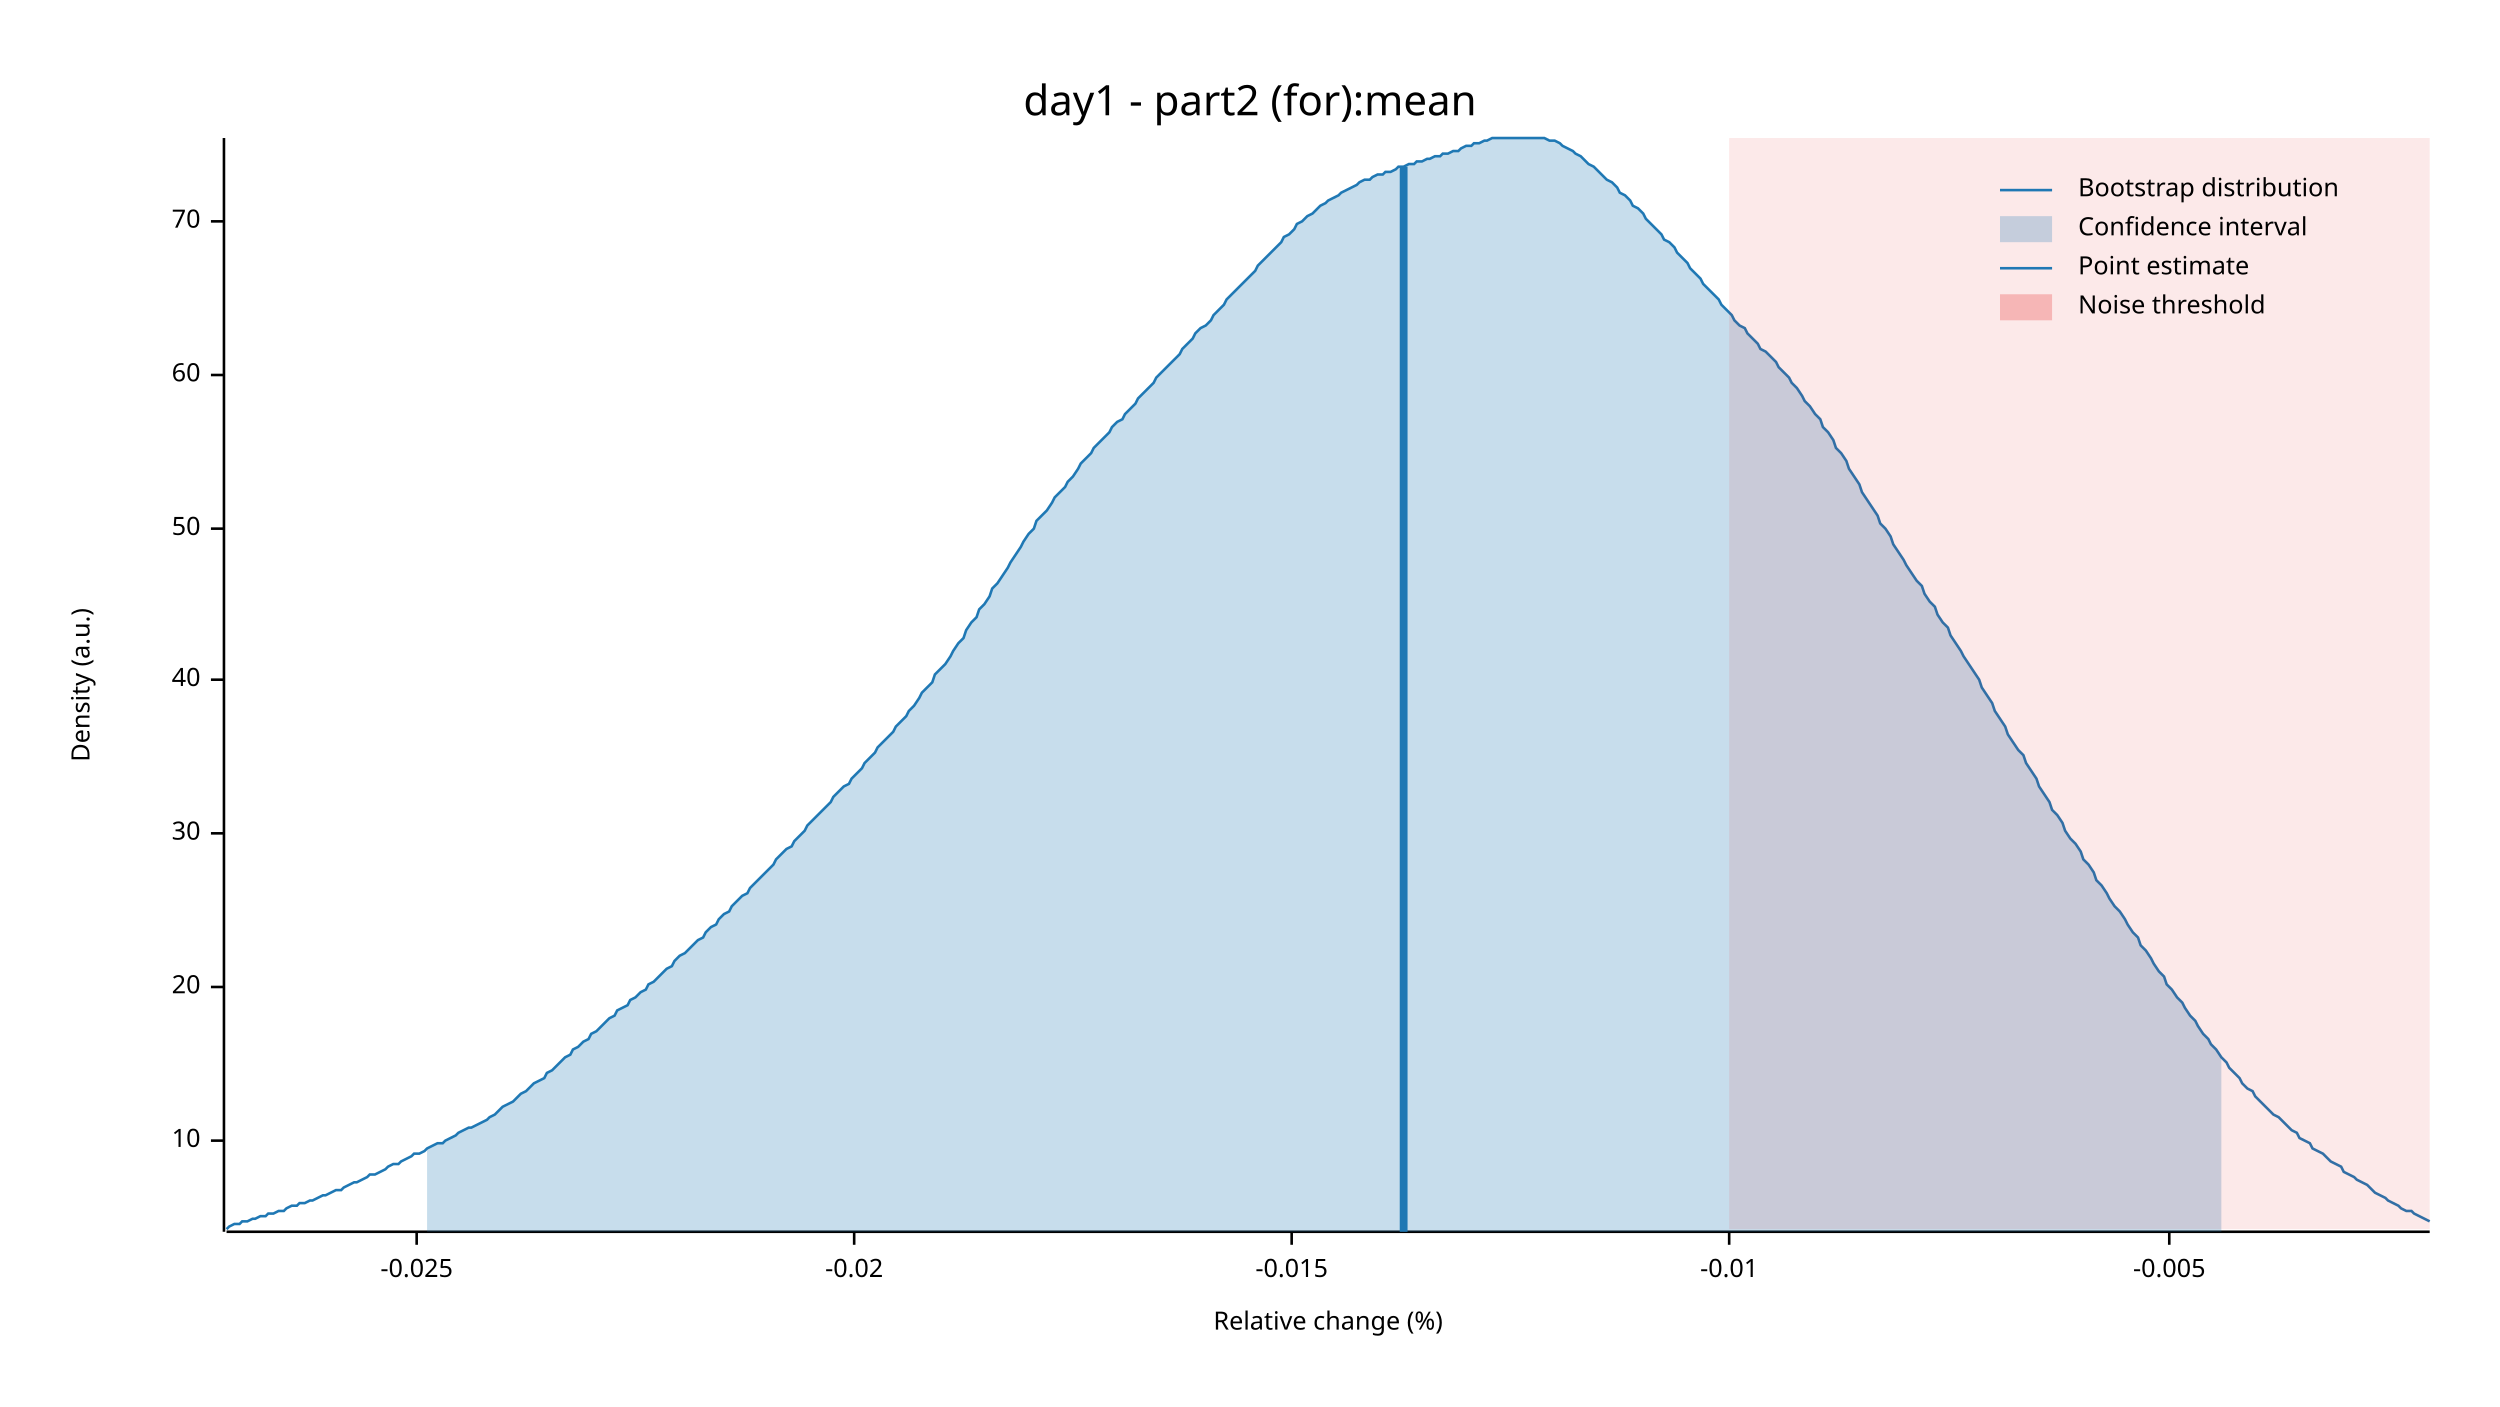
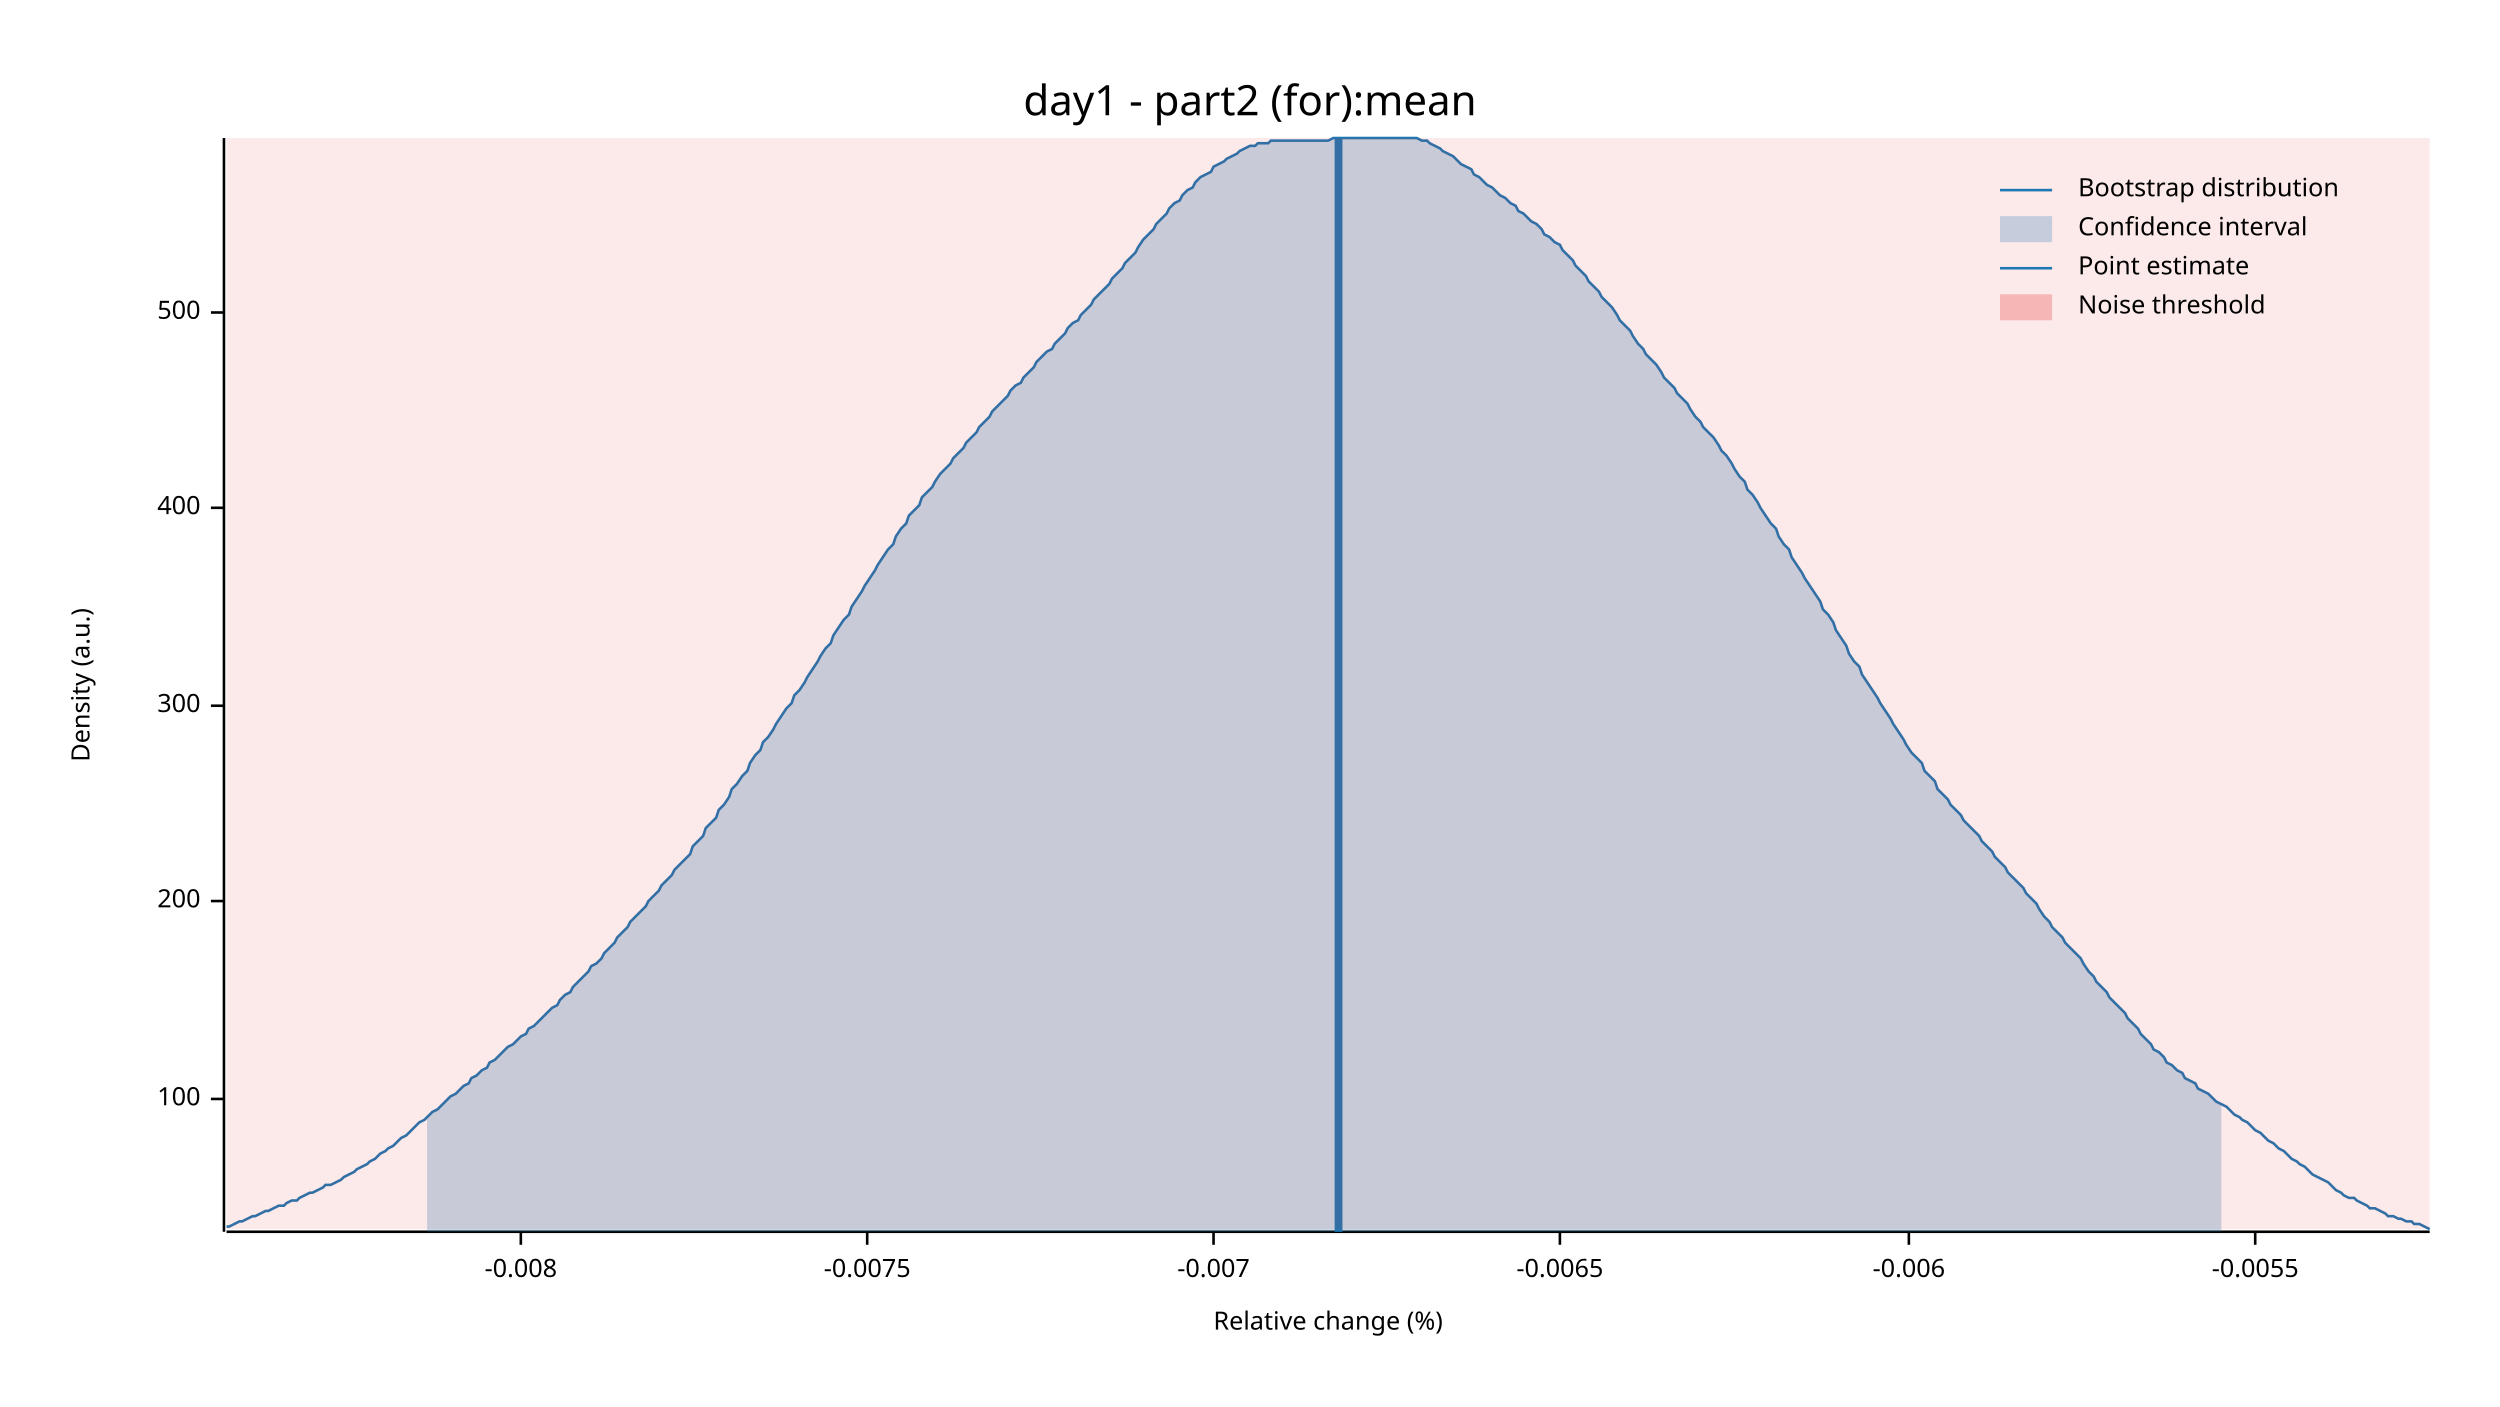
<svg xmlns="http://www.w3.org/2000/svg" width="960" height="540" viewBox="0 0 960 540">
  <text x="480" y="32" dy="0.76em" text-anchor="middle" font-family="sans-serif" font-size="16.129" opacity="1" fill="#000000">
day1 - part2 (for):mean
</text>
  <text x="27" y="263" dy="0.76em" text-anchor="middle" font-family="sans-serif" font-size="9.677" opacity="1" fill="#000000" transform="rotate(270, 27, 263)">
Density (a.u.)
</text>
  <text x="510" y="513" dy="-0.5ex" text-anchor="middle" font-family="sans-serif" font-size="9.677" opacity="1" fill="#000000">
Relative change (%)
</text>
  <polyline fill="none" opacity="1" stroke="#000000" stroke-width="1" points="86,53 86,473 " />
-   <text x="77" y="438" dy="0.5ex" text-anchor="end" font-family="sans-serif" font-size="9.677" opacity="1" fill="#000000">
- 10
+   <text x="77" y="422" dy="0.5ex" text-anchor="end" font-family="sans-serif" font-size="9.677" opacity="1" fill="#000000">
+ 100
</text>
-   <polyline fill="none" opacity="1" stroke="#000000" stroke-width="1" points="81,438 86,438 " />
-   <text x="77" y="379" dy="0.5ex" text-anchor="end" font-family="sans-serif" font-size="9.677" opacity="1" fill="#000000">
- 20
+   <polyline fill="none" opacity="1" stroke="#000000" stroke-width="1" points="81,422 86,422 " />
+   <text x="77" y="346" dy="0.5ex" text-anchor="end" font-family="sans-serif" font-size="9.677" opacity="1" fill="#000000">
+ 200
</text>
-   <polyline fill="none" opacity="1" stroke="#000000" stroke-width="1" points="81,379 86,379 " />
-   <text x="77" y="320" dy="0.5ex" text-anchor="end" font-family="sans-serif" font-size="9.677" opacity="1" fill="#000000">
- 30
+   <polyline fill="none" opacity="1" stroke="#000000" stroke-width="1" points="81,346 86,346 " />
+   <text x="77" y="271" dy="0.5ex" text-anchor="end" font-family="sans-serif" font-size="9.677" opacity="1" fill="#000000">
+ 300
</text>
-   <polyline fill="none" opacity="1" stroke="#000000" stroke-width="1" points="81,320 86,320 " />
-   <text x="77" y="261" dy="0.5ex" text-anchor="end" font-family="sans-serif" font-size="9.677" opacity="1" fill="#000000">
- 40
+   <polyline fill="none" opacity="1" stroke="#000000" stroke-width="1" points="81,271 86,271 " />
+   <text x="77" y="195" dy="0.5ex" text-anchor="end" font-family="sans-serif" font-size="9.677" opacity="1" fill="#000000">
+ 400
</text>
-   <polyline fill="none" opacity="1" stroke="#000000" stroke-width="1" points="81,261 86,261 " />
-   <text x="77" y="203" dy="0.5ex" text-anchor="end" font-family="sans-serif" font-size="9.677" opacity="1" fill="#000000">
- 50
+   <polyline fill="none" opacity="1" stroke="#000000" stroke-width="1" points="81,195 86,195 " />
+   <text x="77" y="120" dy="0.5ex" text-anchor="end" font-family="sans-serif" font-size="9.677" opacity="1" fill="#000000">
+ 500
</text>
-   <polyline fill="none" opacity="1" stroke="#000000" stroke-width="1" points="81,203 86,203 " />
-   <text x="77" y="144" dy="0.5ex" text-anchor="end" font-family="sans-serif" font-size="9.677" opacity="1" fill="#000000">
- 60
+   <polyline fill="none" opacity="1" stroke="#000000" stroke-width="1" points="81,120 86,120 " />
+   <polyline fill="none" opacity="1" stroke="#000000" stroke-width="1" points="87,473 933,473 " />
+   <text x="200" y="483" dy="0.76em" text-anchor="middle" font-family="sans-serif" font-size="9.677" opacity="1" fill="#000000">
+ -0.008
</text>
-   <polyline fill="none" opacity="1" stroke="#000000" stroke-width="1" points="81,144 86,144 " />
-   <text x="77" y="85" dy="0.5ex" text-anchor="end" font-family="sans-serif" font-size="9.677" opacity="1" fill="#000000">
- 70
+   <polyline fill="none" opacity="1" stroke="#000000" stroke-width="1" points="200,473 200,478 " />
+   <text x="333" y="483" dy="0.76em" text-anchor="middle" font-family="sans-serif" font-size="9.677" opacity="1" fill="#000000">
+ -0.0075
</text>
-   <polyline fill="none" opacity="1" stroke="#000000" stroke-width="1" points="81,85 86,85 " />
-   <polyline fill="none" opacity="1" stroke="#000000" stroke-width="1" points="87,473 933,473 " />
-   <text x="160" y="483" dy="0.76em" text-anchor="middle" font-family="sans-serif" font-size="9.677" opacity="1" fill="#000000">
- -0.025
+   <polyline fill="none" opacity="1" stroke="#000000" stroke-width="1" points="333,473 333,478 " />
+   <text x="466" y="483" dy="0.76em" text-anchor="middle" font-family="sans-serif" font-size="9.677" opacity="1" fill="#000000">
+ -0.007
</text>
-   <polyline fill="none" opacity="1" stroke="#000000" stroke-width="1" points="160,473 160,478 " />
-   <text x="328" y="483" dy="0.76em" text-anchor="middle" font-family="sans-serif" font-size="9.677" opacity="1" fill="#000000">
- -0.02
+   <polyline fill="none" opacity="1" stroke="#000000" stroke-width="1" points="466,473 466,478 " />
+   <text x="599" y="483" dy="0.76em" text-anchor="middle" font-family="sans-serif" font-size="9.677" opacity="1" fill="#000000">
+ -0.0065
</text>
-   <polyline fill="none" opacity="1" stroke="#000000" stroke-width="1" points="328,473 328,478 " />
-   <text x="496" y="483" dy="0.76em" text-anchor="middle" font-family="sans-serif" font-size="9.677" opacity="1" fill="#000000">
- -0.015
+   <polyline fill="none" opacity="1" stroke="#000000" stroke-width="1" points="599,473 599,478 " />
+   <text x="733" y="483" dy="0.76em" text-anchor="middle" font-family="sans-serif" font-size="9.677" opacity="1" fill="#000000">
+ -0.006
</text>
-   <polyline fill="none" opacity="1" stroke="#000000" stroke-width="1" points="496,473 496,478 " />
-   <text x="664" y="483" dy="0.76em" text-anchor="middle" font-family="sans-serif" font-size="9.677" opacity="1" fill="#000000">
- -0.01
+   <polyline fill="none" opacity="1" stroke="#000000" stroke-width="1" points="733,473 733,478 " />
+   <text x="866" y="483" dy="0.76em" text-anchor="middle" font-family="sans-serif" font-size="9.677" opacity="1" fill="#000000">
+ -0.0055
</text>
-   <polyline fill="none" opacity="1" stroke="#000000" stroke-width="1" points="664,473 664,478 " />
-   <text x="833" y="483" dy="0.76em" text-anchor="middle" font-family="sans-serif" font-size="9.677" opacity="1" fill="#000000">
- -0.005
- </text>
-   <polyline fill="none" opacity="1" stroke="#000000" stroke-width="1" points="833,473 833,478 " />
-   <polyline fill="none" opacity="1" stroke="#1F78B4" stroke-width="1" points="87,472 88,471 90,470 92,470 93,469 95,469 97,468 98,468 100,467 102,467 103,466 105,466 107,465 109,465 110,464 112,463 114,463 115,462 117,462 119,461 120,461 122,460 124,459 125,459 127,458 129,457 131,457 132,456 134,455 136,454 137,454 139,453 141,452 142,451 144,451 146,450 148,449 149,448 151,447 153,447 154,446 156,445 158,444 159,443 161,443 163,442 164,441 166,440 168,439 170,439 171,438 173,437 175,436 176,435 178,434 180,433 181,433 183,432 185,431 187,430 188,429 190,428 192,426 193,425 195,424 197,423 198,422 200,420 202,419 203,418 205,416 207,415 209,414 210,412 212,411 214,409 215,408 217,406 219,405 220,403 222,402 224,400 226,399 227,397 229,396 231,394 232,393 234,391 236,390 237,388 239,387 241,386 242,384 244,383 246,381 248,380 249,378 251,377 253,375 254,374 256,372 258,371 259,369 261,367 263,366 265,364 266,363 268,361 270,360 271,358 273,356 275,355 276,353 278,351 280,350 281,348 283,346 285,344 287,343 288,341 290,339 292,337 293,336 295,334 297,332 298,330 300,328 302,326 304,325 305,323 307,321 309,319 310,317 312,315 314,313 315,312 317,310 319,308 320,306 322,304 324,302 326,301 327,299 329,297 331,295 332,293 334,291 336,289 337,287 339,285 341,283 343,281 344,279 346,277 348,275 349,273 351,271 353,268 354,266 356,264 358,262 359,259 361,257 363,255 365,252 366,250 368,247 370,245 371,242 373,239 375,237 376,234 378,232 380,229 381,226 383,224 385,221 387,218 388,216 390,213 392,210 393,208 395,205 397,203 398,200 400,198 402,196 404,193 405,191 407,189 409,187 410,185 412,183 414,180 415,178 417,176 419,174 420,172 422,170 424,168 426,166 427,164 429,162 431,161 432,159 434,157 436,155 437,153 439,151 441,149 443,147 444,145 446,143 448,141 449,140 451,138 453,136 454,134 456,132 458,130 459,128 461,126 463,125 465,123 466,121 468,119 470,117 471,115 473,113 475,111 476,110 478,108 480,106 482,104 483,102 485,100 487,98 488,97 490,95 492,93 493,91 495,90 497,88 498,86 500,85 502,83 504,82 505,81 507,79 509,78 510,77 512,76 514,75 515,74 517,73 519,72 521,71 522,70 524,69 526,69 527,68 529,67 531,67 532,66 534,66 536,65 537,64 539,64 541,63 543,63 544,62 546,62 548,61 549,61 551,60 553,60 554,59 556,59 558,58 560,58 561,57 563,56 565,56 566,55 568,55 570,54 571,54 573,53 575,53 576,53 578,53 580,53 582,53 583,53 585,53 587,53 588,53 590,53 592,53 593,53 595,54 597,54 599,55 600,56 602,57 604,58 605,59 607,60 609,62 610,63 612,64 614,66 615,67 617,69 619,70 621,72 622,74 624,75 626,77 627,79 629,80 631,82 632,84 634,86 636,88 638,90 639,92 641,93 643,95 644,97 646,99 648,101 649,103 651,105 653,107 654,109 656,111 658,113 660,115 661,117 663,119 665,121 666,123 668,125 670,126 671,128 673,130 675,132 676,134 678,135 680,137 682,139 683,141 685,143 687,145 688,147 690,149 692,152 693,154 695,156 697,159 699,161 700,164 702,166 704,169 705,172 707,174 709,177 710,180 712,183 714,186 715,189 717,192 719,195 721,198 722,201 724,203 726,206 727,209 729,212 731,215 732,217 734,220 736,223 738,225 739,228 741,231 743,233 744,236 746,239 748,241 749,244 751,247 753,250 754,252 756,255 758,258 760,261 761,264 763,267 765,270 766,273 768,276 770,279 771,282 773,285 775,288 777,290 778,293 780,296 782,299 783,302 785,305 787,308 788,311 790,313 792,316 793,319 795,322 797,324 799,327 800,330 802,332 804,335 805,338 807,340 809,343 810,345 812,348 814,350 816,353 817,355 819,358 821,360 822,363 824,365 826,368 827,370 829,373 831,375 832,378 834,380 836,383 838,385 839,387 841,390 843,392 844,394 846,397 848,399 849,401 851,403 853,406 855,408 856,410 858,412 860,414 861,416 863,418 865,419 866,421 868,423 870,425 871,426 873,428 875,429 877,431 878,432 880,434 882,435 883,437 885,438 887,439 888,441 890,442 892,443 894,445 895,446 897,447 899,448 900,450 902,451 904,452 905,453 907,454 909,455 910,456 912,458 914,459 916,460 917,461 919,462 921,463 922,464 924,465 926,465 927,466 929,467 931,468 933,469 " />
-   <polygon opacity="0.25" fill="#1F78B4" points="164,441 166,440 168,439 170,439 171,438 173,437 175,436 176,435 178,434 180,433 181,433 183,432 185,431 187,430 188,429 190,428 192,426 193,425 195,424 197,423 198,422 200,420 202,419 203,418 205,416 207,415 209,414 210,412 212,411 214,409 215,408 217,406 219,405 220,403 222,402 224,400 226,399 227,397 229,396 231,394 232,393 234,391 236,390 237,388 239,387 241,386 242,384 244,383 246,381 248,380 249,378 251,377 253,375 254,374 256,372 258,371 259,369 261,367 263,366 265,364 266,363 268,361 270,360 271,358 273,356 275,355 276,353 278,351 280,350 281,348 283,346 285,344 287,343 288,341 290,339 292,337 293,336 295,334 297,332 298,330 300,328 302,326 304,325 305,323 307,321 309,319 310,317 312,315 314,313 315,312 317,310 319,308 320,306 322,304 324,302 326,301 327,299 329,297 331,295 332,293 334,291 336,289 337,287 339,285 341,283 343,281 344,279 346,277 348,275 349,273 351,271 353,268 354,266 356,264 358,262 359,259 361,257 363,255 365,252 366,250 368,247 370,245 371,242 373,239 375,237 376,234 378,232 380,229 381,226 383,224 385,221 387,218 388,216 390,213 392,210 393,208 395,205 397,203 398,200 400,198 402,196 404,193 405,191 407,189 409,187 410,185 412,183 414,180 415,178 417,176 419,174 420,172 422,170 424,168 426,166 427,164 429,162 431,161 432,159 434,157 436,155 437,153 439,151 441,149 443,147 444,145 446,143 448,141 449,140 451,138 453,136 454,134 456,132 458,130 459,128 461,126 463,125 465,123 466,121 468,119 470,117 471,115 473,113 475,111 476,110 478,108 480,106 482,104 483,102 485,100 487,98 488,97 490,95 492,93 493,91 495,90 497,88 498,86 500,85 502,83 504,82 505,81 507,79 509,78 510,77 512,76 514,75 515,74 517,73 519,72 521,71 522,70 524,69 526,69 527,68 529,67 531,67 532,66 534,66 536,65 537,64 539,64 541,63 543,63 544,62 546,62 548,61 549,61 551,60 553,60 554,59 556,59 558,58 560,58 561,57 563,56 565,56 566,55 568,55 570,54 571,54 573,53 575,53 576,53 578,53 580,53 582,53 583,53 585,53 587,53 588,53 590,53 592,53 593,53 595,54 597,54 599,55 600,56 602,57 604,58 605,59 607,60 609,62 610,63 612,64 614,66 615,67 617,69 619,70 621,72 622,74 624,75 626,77 627,79 629,80 631,82 632,84 634,86 636,88 638,90 639,92 641,93 643,95 644,97 646,99 648,101 649,103 651,105 653,107 654,109 656,111 658,113 660,115 661,117 663,119 665,121 666,123 668,125 670,126 671,128 673,130 675,132 676,134 678,135 680,137 682,139 683,141 685,143 687,145 688,147 690,149 692,152 693,154 695,156 697,159 699,161 700,164 702,166 704,169 705,172 707,174 709,177 710,180 712,183 714,186 715,189 717,192 719,195 721,198 722,201 724,203 726,206 727,209 729,212 731,215 732,217 734,220 736,223 738,225 739,228 741,231 743,233 744,236 746,239 748,241 749,244 751,247 753,250 754,252 756,255 758,258 760,261 761,264 763,267 765,270 766,273 768,276 770,279 771,282 773,285 775,288 777,290 778,293 780,296 782,299 783,302 785,305 787,308 788,311 790,313 792,316 793,319 795,322 797,324 799,327 800,330 802,332 804,335 805,338 807,340 809,343 810,345 812,348 814,350 816,353 817,355 819,358 821,360 822,363 824,365 826,368 827,370 829,373 831,375 832,378 834,380 836,383 838,385 839,387 841,390 843,392 844,394 846,397 848,399 849,401 851,403 853,406 853,473 164,473 " />
-   <polyline fill="none" opacity="1" stroke="#1F78B4" stroke-width="3" points="539,473 539,64 " />
-   <rect x="664" y="53" width="269" height="419" opacity="0.1" fill="#E31A1C" stroke="none" />
+   <polyline fill="none" opacity="1" stroke="#000000" stroke-width="1" points="866,473 866,478 " />
+   <polyline fill="none" opacity="1" stroke="#1F78B4" stroke-width="1" points="87,471 88,471 90,470 92,469 93,469 95,468 97,467 98,467 100,466 102,465 103,465 105,464 107,463 109,463 110,462 112,461 114,461 115,460 117,459 119,458 120,458 122,457 124,456 125,455 127,455 129,454 131,453 132,452 134,451 136,450 137,449 139,448 141,447 142,446 144,445 146,443 148,442 149,441 151,440 153,438 154,437 156,436 158,434 159,433 161,431 163,430 164,429 166,427 168,426 170,424 171,423 173,421 175,420 176,419 178,417 180,416 181,414 183,413 185,411 187,410 188,408 190,407 192,405 193,404 195,402 197,401 198,400 200,398 202,397 203,395 205,394 207,392 209,390 210,389 212,387 214,386 215,384 217,382 219,381 220,379 222,377 224,375 226,373 227,371 229,370 231,368 232,366 234,364 236,362 237,360 239,358 241,356 242,354 244,352 246,350 248,348 249,346 251,344 253,342 254,340 256,338 258,336 259,334 261,332 263,330 265,328 266,325 268,323 270,321 271,318 273,316 275,314 276,311 278,309 280,306 281,303 283,301 285,298 287,296 288,293 290,290 292,288 293,285 295,283 297,280 298,278 300,275 302,272 304,270 305,267 307,265 309,262 310,260 312,257 314,254 315,252 317,249 319,247 320,244 322,241 324,238 326,236 327,233 329,230 331,227 332,225 334,222 336,219 337,217 339,214 341,211 343,209 344,206 346,203 348,201 349,198 351,196 353,194 354,191 356,189 358,187 359,185 361,182 363,180 365,178 366,176 368,174 370,172 371,170 373,168 375,166 376,164 378,162 380,160 381,158 383,156 385,154 387,152 388,150 390,148 392,147 393,145 395,143 397,141 398,139 400,137 402,135 404,134 405,132 407,130 409,128 410,126 412,124 414,123 415,121 417,119 419,117 420,115 422,113 424,111 426,109 427,107 429,105 431,103 432,101 434,99 436,97 437,95 439,92 441,90 443,88 444,86 446,84 448,82 449,80 451,78 453,77 454,75 456,73 458,72 459,70 461,68 463,67 465,66 466,64 468,63 470,62 471,61 473,60 475,59 476,58 478,57 480,56 482,56 483,55 485,55 487,55 488,54 490,54 492,54 493,54 495,54 497,54 498,54 500,54 502,54 504,54 505,54 507,54 509,54 510,54 512,53 514,53 515,53 517,53 519,53 521,53 522,53 524,53 526,53 527,53 529,53 531,53 532,53 534,53 536,53 537,53 539,53 541,53 543,53 544,53 546,54 548,54 549,55 551,56 553,57 554,58 556,59 558,60 560,62 561,63 563,64 565,65 566,67 568,68 570,70 571,71 573,72 575,74 576,75 578,76 580,78 582,79 583,81 585,82 587,84 588,85 590,86 592,88 593,90 595,91 597,93 599,94 600,96 602,98 604,100 605,102 607,104 609,106 610,108 612,110 614,112 615,114 617,116 619,118 621,121 622,123 624,125 626,127 627,129 629,132 631,134 632,136 634,138 636,140 638,143 639,145 641,147 643,149 644,151 646,153 648,155 649,157 651,160 653,162 654,164 656,166 658,168 660,171 661,173 663,175 665,178 666,180 668,183 670,185 671,188 673,190 675,193 676,195 678,198 680,201 682,203 683,206 685,209 687,211 688,214 690,217 692,220 693,222 695,225 697,228 699,231 700,234 702,236 704,239 705,242 707,245 709,248 710,251 712,254 714,256 715,259 717,262 719,265 721,268 722,270 724,273 726,276 727,278 729,281 731,284 732,286 734,289 736,291 738,293 739,296 741,298 743,300 744,303 746,305 748,307 749,309 751,311 753,313 754,315 756,317 758,319 760,321 761,323 763,325 765,327 766,329 768,331 770,333 771,335 773,337 775,339 777,341 778,343 780,345 782,347 783,349 785,352 787,354 788,356 790,358 792,360 793,362 795,364 797,366 799,368 800,370 802,373 804,375 805,377 807,379 809,381 810,383 812,385 814,387 816,389 817,391 819,393 821,395 822,397 824,399 826,401 827,403 829,404 831,406 832,408 834,409 836,411 838,412 839,414 841,415 843,416 844,418 846,419 848,420 849,421 851,423 853,424 855,425 856,426 858,428 860,429 861,430 863,431 865,433 866,434 868,435 870,437 871,438 873,439 875,441 877,442 878,443 880,445 882,446 883,447 885,448 887,450 888,451 890,452 892,453 894,454 895,455 897,457 899,458 900,459 902,460 904,460 905,461 907,462 909,463 910,464 912,464 914,465 916,466 917,467 919,467 921,468 922,468 924,469 926,469 927,470 929,470 931,471 933,472 " />
+   <polygon opacity="0.25" fill="#1F78B4" points="164,429 166,427 168,426 170,424 171,423 173,421 175,420 176,419 178,417 180,416 181,414 183,413 185,411 187,410 188,408 190,407 192,405 193,404 195,402 197,401 198,400 200,398 202,397 203,395 205,394 207,392 209,390 210,389 212,387 214,386 215,384 217,382 219,381 220,379 222,377 224,375 226,373 227,371 229,370 231,368 232,366 234,364 236,362 237,360 239,358 241,356 242,354 244,352 246,350 248,348 249,346 251,344 253,342 254,340 256,338 258,336 259,334 261,332 263,330 265,328 266,325 268,323 270,321 271,318 273,316 275,314 276,311 278,309 280,306 281,303 283,301 285,298 287,296 288,293 290,290 292,288 293,285 295,283 297,280 298,278 300,275 302,272 304,270 305,267 307,265 309,262 310,260 312,257 314,254 315,252 317,249 319,247 320,244 322,241 324,238 326,236 327,233 329,230 331,227 332,225 334,222 336,219 337,217 339,214 341,211 343,209 344,206 346,203 348,201 349,198 351,196 353,194 354,191 356,189 358,187 359,185 361,182 363,180 365,178 366,176 368,174 370,172 371,170 373,168 375,166 376,164 378,162 380,160 381,158 383,156 385,154 387,152 388,150 390,148 392,147 393,145 395,143 397,141 398,139 400,137 402,135 404,134 405,132 407,130 409,128 410,126 412,124 414,123 415,121 417,119 419,117 420,115 422,113 424,111 426,109 427,107 429,105 431,103 432,101 434,99 436,97 437,95 439,92 441,90 443,88 444,86 446,84 448,82 449,80 451,78 453,77 454,75 456,73 458,72 459,70 461,68 463,67 465,66 466,64 468,63 470,62 471,61 473,60 475,59 476,58 478,57 480,56 482,56 483,55 485,55 487,55 488,54 490,54 492,54 493,54 495,54 497,54 498,54 500,54 502,54 504,54 505,54 507,54 509,54 510,54 512,53 514,53 515,53 517,53 519,53 521,53 522,53 524,53 526,53 527,53 529,53 531,53 532,53 534,53 536,53 537,53 539,53 541,53 543,53 544,53 546,54 548,54 549,55 551,56 553,57 554,58 556,59 558,60 560,62 561,63 563,64 565,65 566,67 568,68 570,70 571,71 573,72 575,74 576,75 578,76 580,78 582,79 583,81 585,82 587,84 588,85 590,86 592,88 593,90 595,91 597,93 599,94 600,96 602,98 604,100 605,102 607,104 609,106 610,108 612,110 614,112 615,114 617,116 619,118 621,121 622,123 624,125 626,127 627,129 629,132 631,134 632,136 634,138 636,140 638,143 639,145 641,147 643,149 644,151 646,153 648,155 649,157 651,160 653,162 654,164 656,166 658,168 660,171 661,173 663,175 665,178 666,180 668,183 670,185 671,188 673,190 675,193 676,195 678,198 680,201 682,203 683,206 685,209 687,211 688,214 690,217 692,220 693,222 695,225 697,228 699,231 700,234 702,236 704,239 705,242 707,245 709,248 710,251 712,254 714,256 715,259 717,262 719,265 721,268 722,270 724,273 726,276 727,278 729,281 731,284 732,286 734,289 736,291 738,293 739,296 741,298 743,300 744,303 746,305 748,307 749,309 751,311 753,313 754,315 756,317 758,319 760,321 761,323 763,325 765,327 766,329 768,331 770,333 771,335 773,337 775,339 777,341 778,343 780,345 782,347 783,349 785,352 787,354 788,356 790,358 792,360 793,362 795,364 797,366 799,368 800,370 802,373 804,375 805,377 807,379 809,381 810,383 812,385 814,387 816,389 817,391 819,393 821,395 822,397 824,399 826,401 827,403 829,404 831,406 832,408 834,409 836,411 838,412 839,414 841,415 843,416 844,418 846,419 848,420 849,421 851,423 853,424 853,473 164,473 " />
+   <polyline fill="none" opacity="1" stroke="#1F78B4" stroke-width="3" points="514,473 514,53 " />
+   <rect x="87" y="53" width="846" height="419" opacity="0.1" fill="#E31A1C" stroke="none" />
  <text x="798" y="68" dy="0.76em" text-anchor="start" font-family="sans-serif" font-size="9.677" opacity="1" fill="#000000">
Bootstrap distribution
</text>
  <text x="798" y="83" dy="0.76em" text-anchor="start" font-family="sans-serif" font-size="9.677" opacity="1" fill="#000000">
Confidence interval
</text>
  <text x="798" y="98" dy="0.76em" text-anchor="start" font-family="sans-serif" font-size="9.677" opacity="1" fill="#000000">
Point estimate
</text>
  <text x="798" y="113" dy="0.76em" text-anchor="start" font-family="sans-serif" font-size="9.677" opacity="1" fill="#000000">
Noise threshold
</text>
  <polyline fill="none" opacity="1" stroke="#1F78B4" stroke-width="1" points="768,73 788,73 " />
  <rect x="768" y="83" width="20" height="10" opacity="0.25" fill="#1F78B4" stroke="none" />
  <polyline fill="none" opacity="1" stroke="#1F78B4" stroke-width="1" points="768,103 788,103 " />
  <rect x="768" y="113" width="20" height="10" opacity="0.25" fill="#E31A1C" stroke="none" />
</svg>
